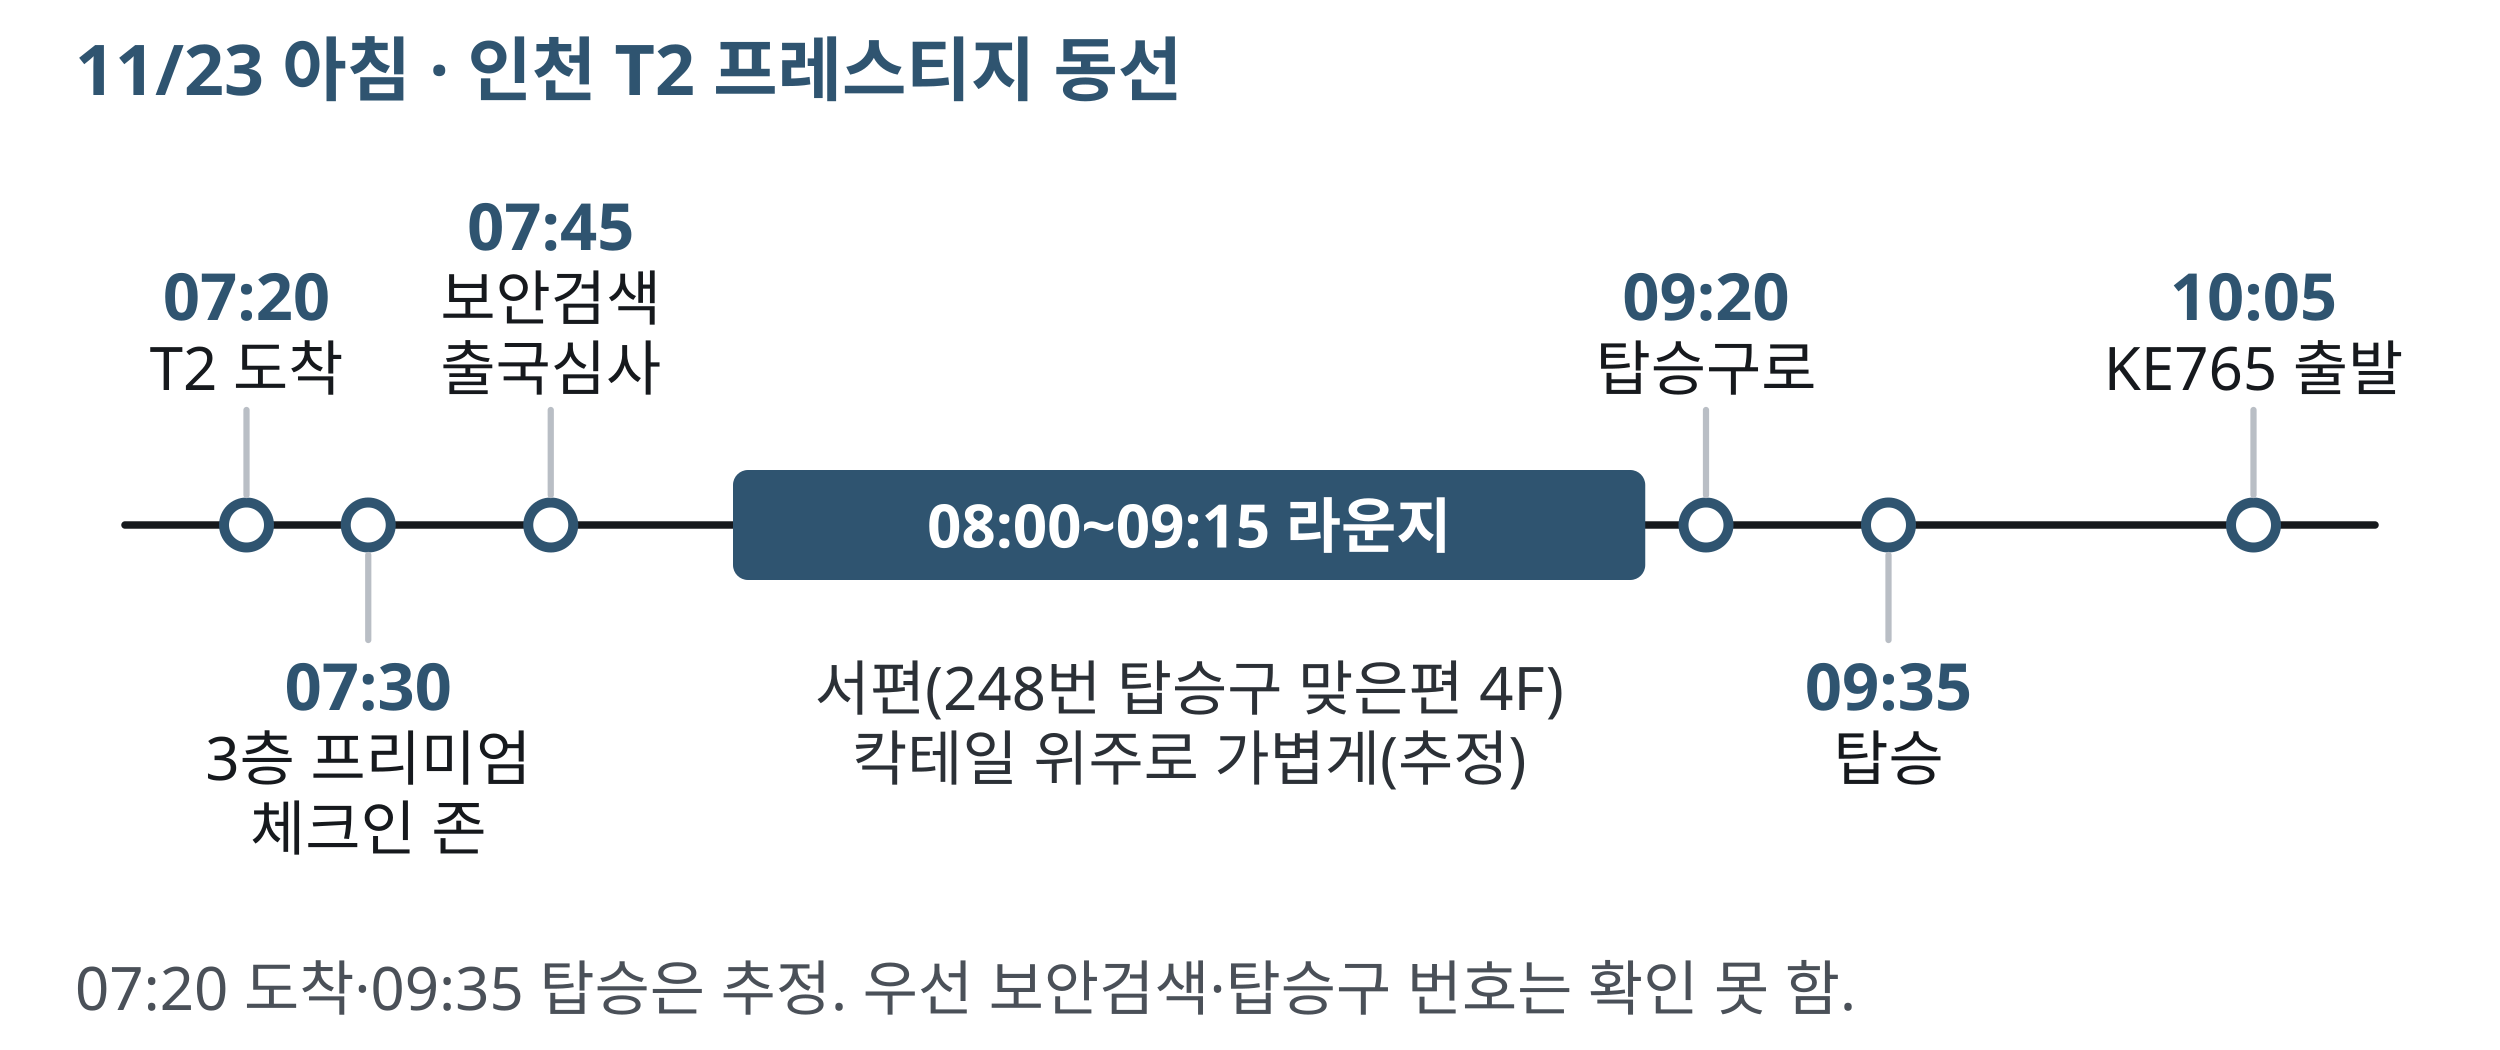
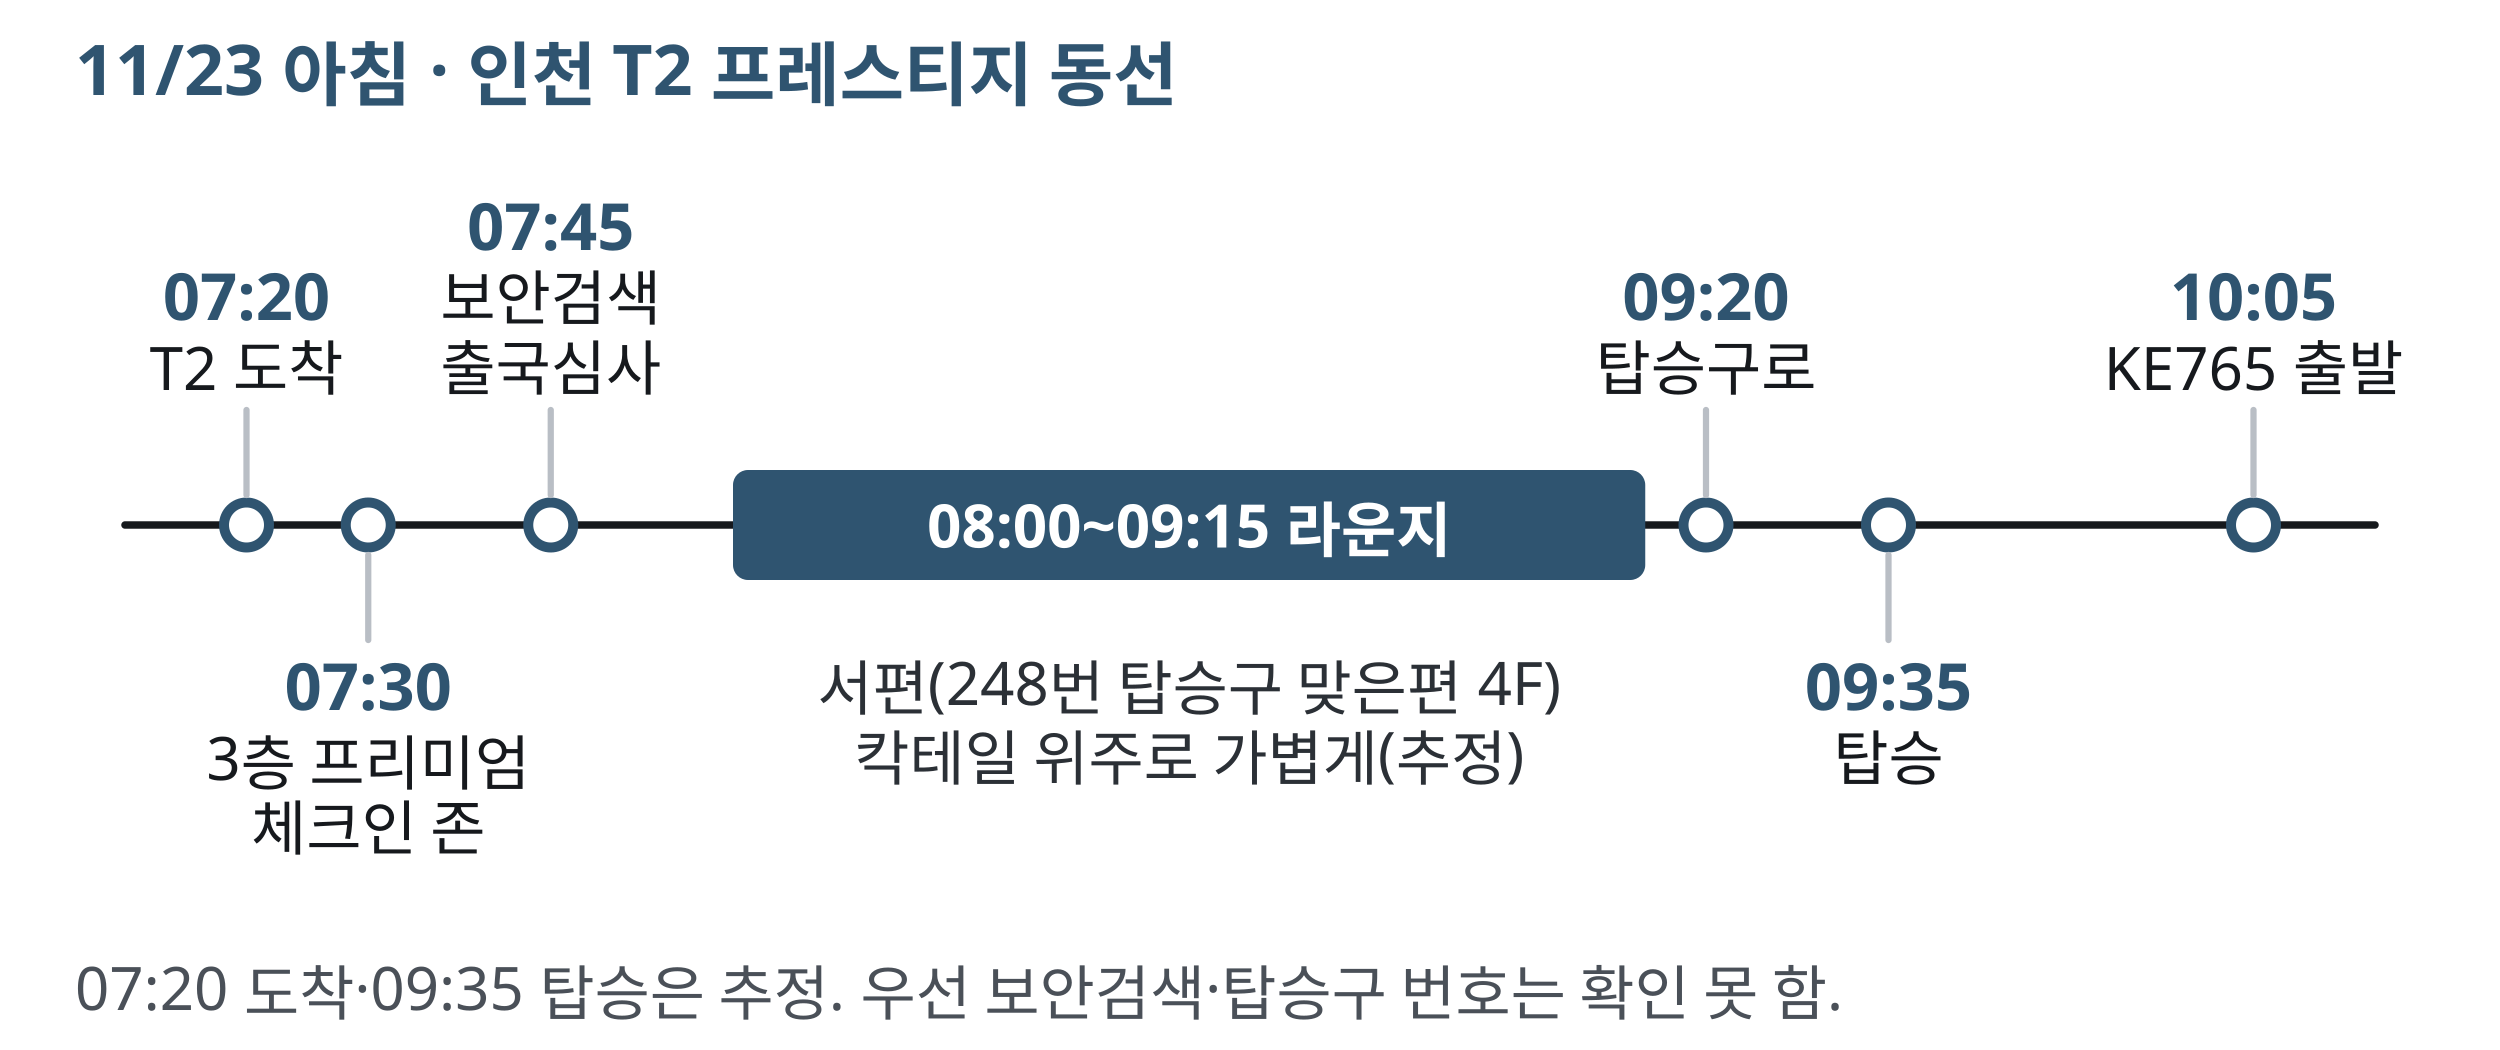
<svg xmlns="http://www.w3.org/2000/svg" viewBox="0 0 1000 420" width="1000" height="420" role="img" aria-labelledby="cicn-t cicn-d" font-family="'Noto Sans KR','Noto Sans JP',sans-serif" lang="ko">
  <rect width="1000" height="420" fill="#ffffff" />
-   <text x="30" y="38" font-size="28" font-weight="700" fill="#2f5470">11/23 <tspan lang="ja" font-family="'Noto Sans JP','Noto Sans KR',sans-serif">아침</tspan> · <tspan lang="ja" font-family="'Noto Sans JP','Noto Sans KR',sans-serif">인천</tspan> T2 <tspan lang="ja" font-family="'Noto Sans JP','Noto Sans KR',sans-serif">프레스티지</tspan>
-     <tspan lang="ja" font-family="'Noto Sans JP','Noto Sans KR',sans-serif">동선</tspan>
-   </text>
+   <text x="30" y="38" font-size="28" font-weight="700" fill="#2f5470">11/23 아침 · 인천 T2 프레스티지 동선</text>
  <line x1="50" y1="210" x2="950" y2="210" stroke="#16191d" stroke-width="3" stroke-linecap="round" />
  <rect x="293.2" y="188" width="364.9" height="44" rx="6" fill="#2f5470" />
-   <text x="475.7" y="219" font-size="24" font-weight="700" fill="#ffffff" text-anchor="middle">08:00~09:15 <tspan lang="ja" font-family="'Noto Sans JP','Noto Sans KR',sans-serif">라운지</tspan>
-   </text>
+   <text x="475.7" y="219" font-size="24" font-weight="700" fill="#ffffff" text-anchor="middle">08:00~09:15 라운지</text>
  <circle cx="98.6" cy="210" r="9" fill="#ffffff" stroke="#2f5470" stroke-width="4" />
  <line x1="98.6" y1="198" x2="98.6" y2="164" stroke="#b9bec5" stroke-width="2.5" stroke-linecap="round" />
  <text x="98.6" y="128" font-size="26" font-weight="700" fill="#2f5470" text-anchor="middle">07:20</text>
-   <text x="98.6" y="156" font-size="24" fill="#16191d" text-anchor="middle">T2 <tspan lang="ja" font-family="'Noto Sans JP','Noto Sans KR',sans-serif">도착</tspan>
-   </text>
+   <text x="98.6" y="156" font-size="24" fill="#16191d" text-anchor="middle">T2 도착</text>
  <circle cx="147.3" cy="210" r="9" fill="#ffffff" stroke="#2f5470" stroke-width="4" />
  <line x1="147.3" y1="222" x2="147.3" y2="256" stroke="#b9bec5" stroke-width="2.5" stroke-linecap="round" />
  <text x="147.3" y="284" font-size="26" font-weight="700" fill="#2f5470" text-anchor="middle">07:30</text>
-   <text x="147.3" y="312" font-size="24" fill="#16191d" text-anchor="middle">3<tspan lang="ja" font-family="'Noto Sans JP','Noto Sans KR',sans-serif">층</tspan>
-     <tspan lang="ja" font-family="'Noto Sans JP','Noto Sans KR',sans-serif">프리미엄</tspan>
-   </text>
-   <text x="147.3" y="340" font-size="24" fill="#16191d" text-anchor="middle">
-     <tspan lang="ja" font-family="'Noto Sans JP','Noto Sans KR',sans-serif">체크인</tspan>
-     <tspan lang="ja" font-family="'Noto Sans JP','Noto Sans KR',sans-serif">존</tspan>
-   </text>
+   <text x="147.3" y="312" font-size="24" fill="#16191d" text-anchor="middle">3층 프리미엄</text>
+   <text x="147.3" y="340" font-size="24" fill="#16191d" text-anchor="middle">체크인 존</text>
  <circle cx="220.3" cy="210" r="9" fill="#ffffff" stroke="#2f5470" stroke-width="4" />
  <line x1="220.3" y1="198" x2="220.3" y2="164" stroke="#b9bec5" stroke-width="2.5" stroke-linecap="round" />
  <text x="220.3" y="100" font-size="26" font-weight="700" fill="#2f5470" text-anchor="middle">07:45</text>
-   <text x="220.3" y="128" font-size="24" fill="#16191d" text-anchor="middle" lang="ja" font-family="'Noto Sans JP','Noto Sans KR',sans-serif">보안검색</text>
-   <text x="220.3" y="156" font-size="24" fill="#16191d" text-anchor="middle" lang="ja" font-family="'Noto Sans JP','Noto Sans KR',sans-serif">출국심사</text>
+   <text x="220.3" y="128" font-size="24" fill="#16191d" text-anchor="middle">보안검색</text>
+   <text x="220.3" y="156" font-size="24" fill="#16191d" text-anchor="middle">출국심사</text>
  <circle cx="682.4" cy="210" r="9" fill="#ffffff" stroke="#2f5470" stroke-width="4" />
  <line x1="682.4" y1="198" x2="682.4" y2="164" stroke="#b9bec5" stroke-width="2.5" stroke-linecap="round" />
  <text x="682.4" y="128" font-size="26" font-weight="700" fill="#2f5470" text-anchor="middle">09:20</text>
-   <text x="682.4" y="156" font-size="24" fill="#16191d" text-anchor="middle" lang="ja" font-family="'Noto Sans JP','Noto Sans KR',sans-serif">탑승구로</text>
+   <text x="682.4" y="156" font-size="24" fill="#16191d" text-anchor="middle">탑승구로</text>
  <circle cx="755.4" cy="210" r="9" fill="#ffffff" stroke="#2f5470" stroke-width="4" />
  <line x1="755.4" y1="222" x2="755.4" y2="256" stroke="#b9bec5" stroke-width="2.5" stroke-linecap="round" />
  <text x="755.4" y="284" font-size="26" font-weight="700" fill="#2f5470" text-anchor="middle">09:35</text>
-   <text x="755.4" y="312" font-size="24" fill="#16191d" text-anchor="middle" lang="ja" font-family="'Noto Sans JP','Noto Sans KR',sans-serif">탑승</text>
+   <text x="755.4" y="312" font-size="24" fill="#16191d" text-anchor="middle">탑승</text>
  <circle cx="901.4" cy="210" r="9" fill="#ffffff" stroke="#2f5470" stroke-width="4" />
  <line x1="901.4" y1="198" x2="901.4" y2="164" stroke="#b9bec5" stroke-width="2.5" stroke-linecap="round" />
  <text x="901.4" y="128" font-size="26" font-weight="700" fill="#2f5470" text-anchor="middle">10:05</text>
-   <text x="901.4" y="156" font-size="24" fill="#16191d" text-anchor="middle">KE765 <tspan lang="ja" font-family="'Noto Sans JP','Noto Sans KR',sans-serif">출발</tspan>
-   </text>
-   <text x="475.7" y="284" font-size="24" fill="#2b3036" text-anchor="middle">
-     <tspan lang="ja" font-family="'Noto Sans JP','Noto Sans KR',sans-serif">서편</tspan>(248<tspan lang="ja" font-family="'Noto Sans JP','Noto Sans KR',sans-serif">번</tspan>
-     <tspan lang="ja" font-family="'Noto Sans JP','Noto Sans KR',sans-serif">탑승구</tspan>
-     <tspan lang="ja" font-family="'Noto Sans JP','Noto Sans KR',sans-serif">맞은편</tspan> 4F)</text>
-   <text x="475.7" y="312" font-size="24" fill="#2b3036" text-anchor="middle">
-     <tspan lang="ja" font-family="'Noto Sans JP','Noto Sans KR',sans-serif">칵테일</tspan>
-     <tspan lang="ja" font-family="'Noto Sans JP','Noto Sans KR',sans-serif">위주로</tspan>
-     <tspan lang="ja" font-family="'Noto Sans JP','Noto Sans KR',sans-serif">가볍게</tspan>(<tspan lang="ja" font-family="'Noto Sans JP','Noto Sans KR',sans-serif">추정</tspan>)</text>
-   <text x="30" y="404" font-size="24" fill="#4a5058">07:20 <tspan lang="ja" font-family="'Noto Sans JP','Noto Sans KR',sans-serif">도착</tspan>·09:35 <tspan lang="ja" font-family="'Noto Sans JP','Noto Sans KR',sans-serif">탑승은</tspan>
-     <tspan lang="ja" font-family="'Noto Sans JP','Noto Sans KR',sans-serif">추정</tspan>. <tspan lang="ja" font-family="'Noto Sans JP','Noto Sans KR',sans-serif">우선</tspan>
-     <tspan lang="ja" font-family="'Noto Sans JP','Noto Sans KR',sans-serif">보안검색</tspan>·<tspan lang="ja" font-family="'Noto Sans JP','Noto Sans KR',sans-serif">탑승구</tspan>
-     <tspan lang="ja" font-family="'Noto Sans JP','Noto Sans KR',sans-serif">번호는</tspan>
-     <tspan lang="ja" font-family="'Noto Sans JP','Noto Sans KR',sans-serif">확인</tspan>
-     <tspan lang="ja" font-family="'Noto Sans JP','Noto Sans KR',sans-serif">못</tspan>
-     <tspan lang="ja" font-family="'Noto Sans JP','Noto Sans KR',sans-serif">함</tspan>.</text>
+   <text x="901.4" y="156" font-size="24" fill="#16191d" text-anchor="middle">KE765 출발</text>
+   <text x="475.7" y="284" font-size="24" fill="#2b3036" text-anchor="middle">서편(248번 탑승구 맞은편 4F)</text>
+   <text x="475.7" y="312" font-size="24" fill="#2b3036" text-anchor="middle">칵테일 위주로 가볍게(추정)</text>
+   <text x="30" y="404" font-size="24" fill="#4a5058">07:20 도착·09:35 탑승은 추정. 우선 보안검색·탑승구 번호는 확인 못 함.</text>
</svg>
